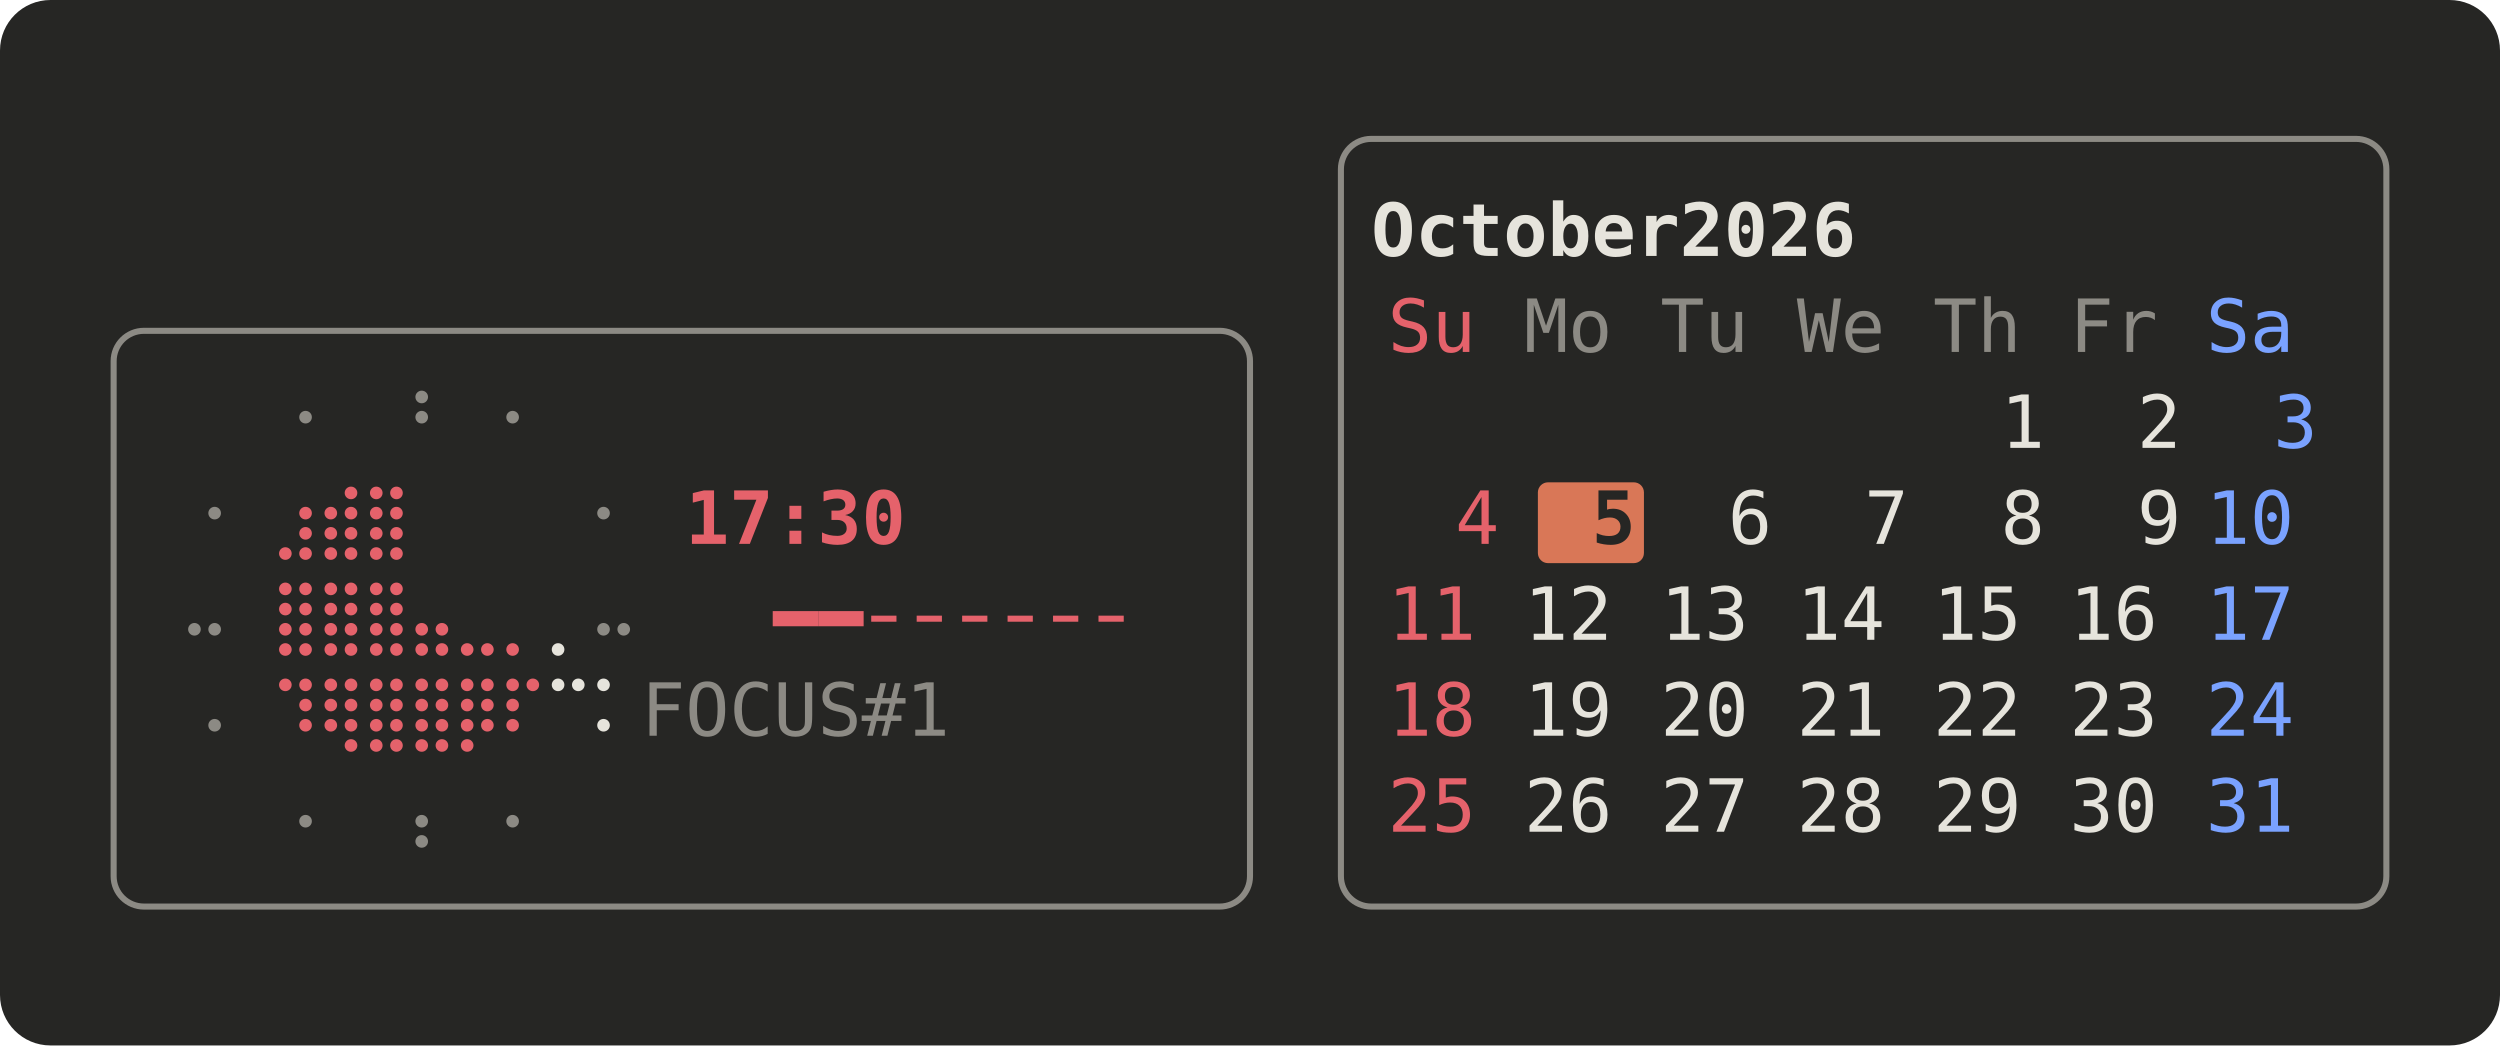
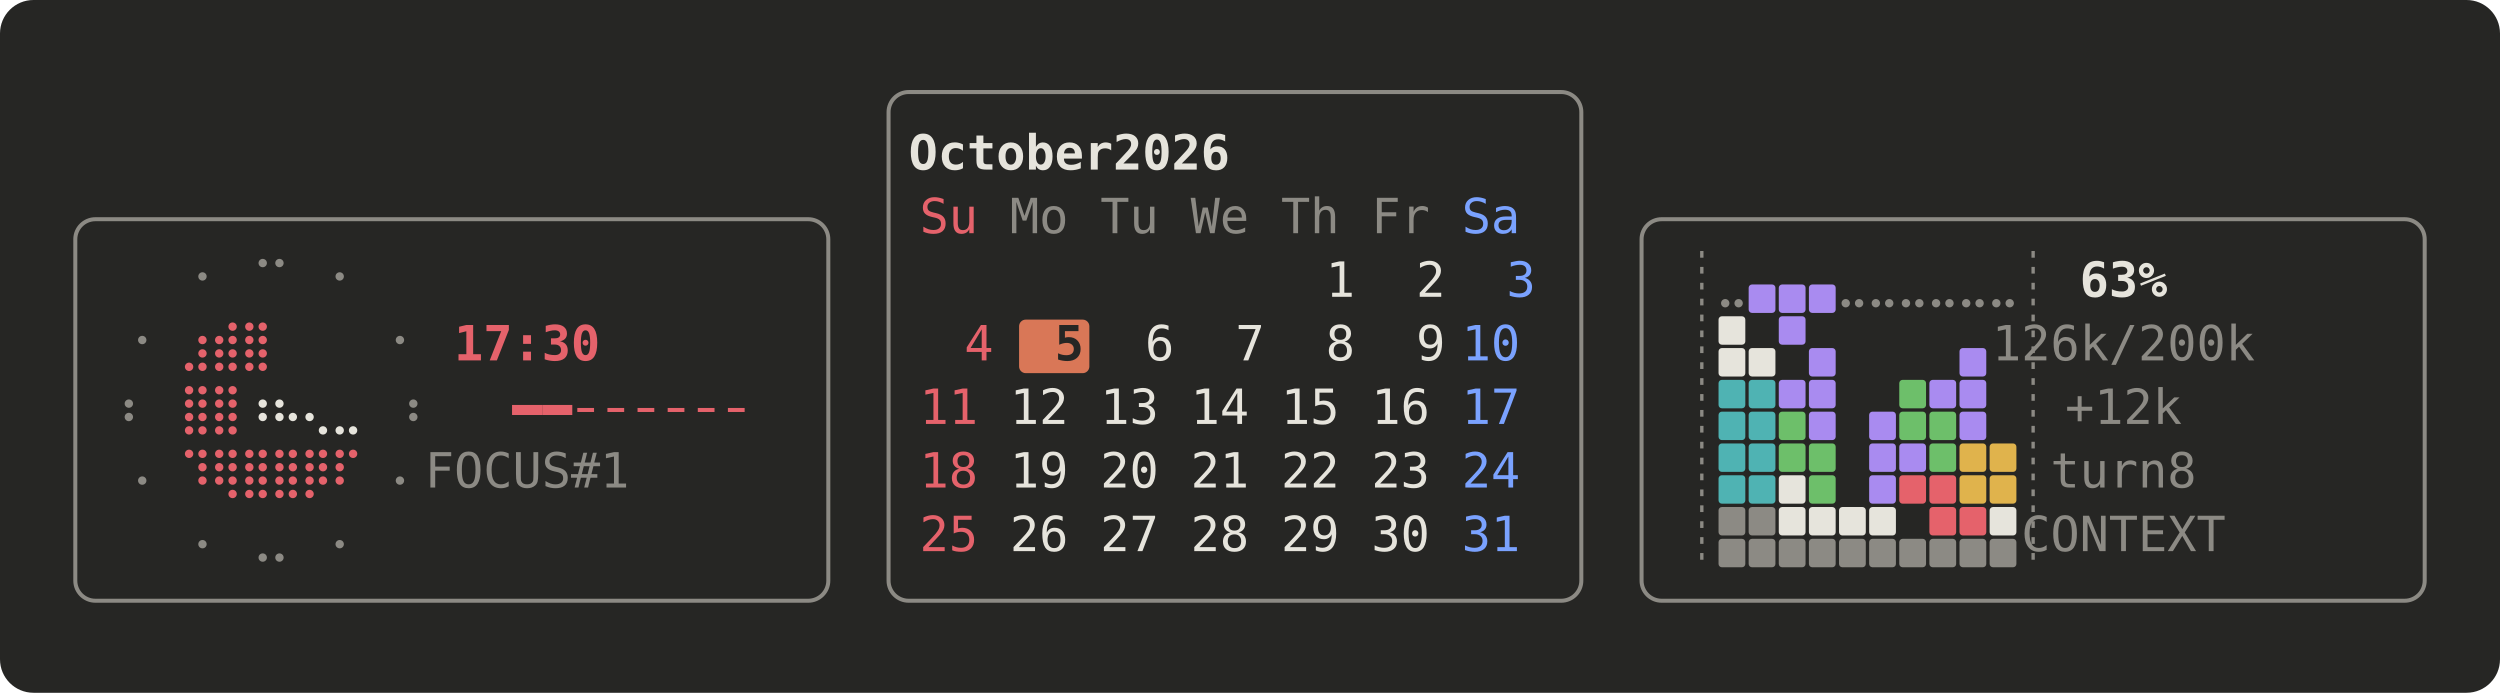
- <svg xmlns="http://www.w3.org/2000/svg" viewBox="0 0 495 207" width="495" height="207" role="img" aria-label="A pomodoro timer dial at 17:30 of focus round 1, and the calendar of October 2026 with the 5th marked, each in a rounded box">
-   <rect width="495" height="207" rx="10" fill="#262624" />
+ <svg xmlns="http://www.w3.org/2000/svg" viewBox="0 0 747 207" width="747" height="207" role="img" aria-label="A pomodoro timer dial at 17:30 of focus round 1, and the calendar of October 2026 with the 5th marked, and the context window as a well of Tetris blocks at 63%, each in a rounded box">
+   <rect width="747" height="207" rx="10" fill="#262624" />
  <g font-family="ui-monospace, SFMono-Regular, Menlo, Consolas, monospace" font-size="14.5" text-anchor="middle">
    <rect x="22.5" y="65.5" width="225" height="114" rx="6" fill="none" stroke="#8c8a84" stroke-width="1.2" />
    <circle cx="60.5" cy="82.6" r="1.25" fill="#8c8a84" />
+     <circle cx="78.5" cy="78.6" r="1.25" fill="#8c8a84" />
    <circle cx="83.5" cy="78.6" r="1.25" fill="#8c8a84" />
-     <circle cx="83.5" cy="82.6" r="1.25" fill="#8c8a84" />
    <circle cx="101.5" cy="82.6" r="1.25" fill="#8c8a84" />
    <circle cx="42.5" cy="101.6" r="1.25" fill="#8c8a84" />
    <circle cx="56.5" cy="109.6" r="1.25" fill="#e5626b" />
    <circle cx="60.5" cy="101.6" r="1.25" fill="#e5626b" />
    <circle cx="60.5" cy="105.6" r="1.25" fill="#e5626b" />
    <circle cx="60.5" cy="109.6" r="1.25" fill="#e5626b" />
    <circle cx="65.5" cy="101.6" r="1.25" fill="#e5626b" />
    <circle cx="65.5" cy="105.6" r="1.25" fill="#e5626b" />
    <circle cx="65.5" cy="109.6" r="1.25" fill="#e5626b" />
    <circle cx="69.5" cy="97.6" r="1.25" fill="#e5626b" />
    <circle cx="69.5" cy="101.6" r="1.25" fill="#e5626b" />
    <circle cx="69.5" cy="105.6" r="1.25" fill="#e5626b" />
    <circle cx="69.5" cy="109.6" r="1.25" fill="#e5626b" />
    <circle cx="74.5" cy="97.6" r="1.25" fill="#e5626b" />
    <circle cx="74.5" cy="101.6" r="1.25" fill="#e5626b" />
    <circle cx="74.5" cy="105.6" r="1.25" fill="#e5626b" />
    <circle cx="74.5" cy="109.6" r="1.25" fill="#e5626b" />
    <circle cx="78.5" cy="97.6" r="1.25" fill="#e5626b" />
    <circle cx="78.5" cy="101.6" r="1.25" fill="#e5626b" />
    <circle cx="78.5" cy="105.6" r="1.25" fill="#e5626b" />
    <circle cx="78.5" cy="109.6" r="1.25" fill="#e5626b" />
    <circle cx="119.5" cy="101.6" r="1.25" fill="#8c8a84" />
    <text y="107.68" x="157.5 166.5 175.5 184.5 193.5" fill="#e5626b" font-weight="700">17:30</text>
+     <circle cx="38.5" cy="120.6" r="1.25" fill="#8c8a84" />
    <circle cx="38.5" cy="124.6" r="1.25" fill="#8c8a84" />
-     <circle cx="42.5" cy="124.6" r="1.25" fill="#8c8a84" />
    <circle cx="56.5" cy="116.6" r="1.25" fill="#e5626b" />
    <circle cx="56.5" cy="120.6" r="1.25" fill="#e5626b" />
    <circle cx="56.5" cy="124.6" r="1.25" fill="#e5626b" />
    <circle cx="56.5" cy="128.6" r="1.25" fill="#e5626b" />
    <circle cx="60.5" cy="116.6" r="1.25" fill="#e5626b" />
    <circle cx="60.5" cy="120.6" r="1.25" fill="#e5626b" />
    <circle cx="60.5" cy="124.6" r="1.25" fill="#e5626b" />
    <circle cx="60.5" cy="128.6" r="1.25" fill="#e5626b" />
    <circle cx="65.5" cy="116.6" r="1.25" fill="#e5626b" />
    <circle cx="65.5" cy="120.6" r="1.25" fill="#e5626b" />
    <circle cx="65.5" cy="124.6" r="1.25" fill="#e5626b" />
    <circle cx="65.5" cy="128.6" r="1.25" fill="#e5626b" />
    <circle cx="69.5" cy="116.6" r="1.25" fill="#e5626b" />
    <circle cx="69.5" cy="120.6" r="1.25" fill="#e5626b" />
    <circle cx="69.5" cy="124.6" r="1.25" fill="#e5626b" />
    <circle cx="69.5" cy="128.6" r="1.25" fill="#e5626b" />
-     <circle cx="74.5" cy="116.6" r="1.25" fill="#e5626b" />
-     <circle cx="74.5" cy="120.6" r="1.25" fill="#e5626b" />
-     <circle cx="74.5" cy="124.6" r="1.25" fill="#e5626b" />
-     <circle cx="74.5" cy="128.6" r="1.25" fill="#e5626b" />
-     <circle cx="78.5" cy="116.6" r="1.25" fill="#e5626b" />
-     <circle cx="78.5" cy="120.6" r="1.25" fill="#e5626b" />
-     <circle cx="78.5" cy="124.6" r="1.25" fill="#e5626b" />
-     <circle cx="78.5" cy="128.6" r="1.25" fill="#e5626b" />
-     <circle cx="83.5" cy="124.6" r="1.25" fill="#e5626b" />
-     <circle cx="83.5" cy="128.6" r="1.25" fill="#e5626b" />
-     <circle cx="87.5" cy="124.6" r="1.25" fill="#e5626b" />
-     <circle cx="87.5" cy="128.6" r="1.25" fill="#e5626b" />
-     <circle cx="92.5" cy="128.6" r="1.25" fill="#e5626b" />
-     <circle cx="96.5" cy="128.6" r="1.25" fill="#e5626b" />
-     <circle cx="101.5" cy="128.6" r="1.25" fill="#e5626b" />
-     <circle cx="110.5" cy="128.6" r="1.25" fill="#e6e4dc" />
-     <circle cx="119.5" cy="124.6" r="1.25" fill="#8c8a84" />
+     <circle cx="78.5" cy="120.6" r="1.25" fill="#e6e4dc" />
+     <circle cx="78.5" cy="124.6" r="1.25" fill="#e6e4dc" />
+     <circle cx="83.5" cy="120.6" r="1.25" fill="#e6e4dc" />
+     <circle cx="83.5" cy="124.6" r="1.25" fill="#e6e4dc" />
+     <circle cx="87.5" cy="124.6" r="1.25" fill="#e6e4dc" />
+     <circle cx="92.5" cy="124.6" r="1.25" fill="#e6e4dc" />
+     <circle cx="96.5" cy="128.6" r="1.25" fill="#e6e4dc" />
+     <circle cx="101.5" cy="128.6" r="1.25" fill="#e6e4dc" />
+     <circle cx="105.5" cy="128.6" r="1.25" fill="#e6e4dc" />
+     <circle cx="123.5" cy="120.6" r="1.25" fill="#8c8a84" />
    <circle cx="123.5" cy="124.6" r="1.25" fill="#8c8a84" />
    <rect x="153" y="121" width="9" height="3" fill="#e5626b" />
    <rect x="162" y="121" width="9" height="3" fill="#e5626b" />
    <rect x="172.5" y="121.9" width="5" height="1.2" fill="#e5626b" />
    <rect x="181.5" y="121.9" width="5" height="1.2" fill="#e5626b" />
    <rect x="190.5" y="121.9" width="5" height="1.2" fill="#e5626b" />
    <rect x="199.5" y="121.9" width="5" height="1.2" fill="#e5626b" />
    <rect x="208.5" y="121.9" width="5" height="1.2" fill="#e5626b" />
    <rect x="217.5" y="121.9" width="5" height="1.2" fill="#e5626b" />
    <circle cx="42.5" cy="143.6" r="1.25" fill="#8c8a84" />
    <circle cx="56.5" cy="135.6" r="1.25" fill="#e5626b" />
    <circle cx="60.5" cy="135.6" r="1.25" fill="#e5626b" />
    <circle cx="60.5" cy="139.6" r="1.25" fill="#e5626b" />
    <circle cx="60.5" cy="143.6" r="1.25" fill="#e5626b" />
    <circle cx="65.5" cy="135.6" r="1.25" fill="#e5626b" />
    <circle cx="65.5" cy="139.6" r="1.25" fill="#e5626b" />
    <circle cx="65.5" cy="143.6" r="1.25" fill="#e5626b" />
    <circle cx="69.5" cy="135.6" r="1.25" fill="#e5626b" />
    <circle cx="69.5" cy="139.6" r="1.25" fill="#e5626b" />
    <circle cx="69.5" cy="143.6" r="1.25" fill="#e5626b" />
    <circle cx="69.5" cy="147.6" r="1.25" fill="#e5626b" />
    <circle cx="74.5" cy="135.6" r="1.25" fill="#e5626b" />
    <circle cx="74.5" cy="139.6" r="1.25" fill="#e5626b" />
    <circle cx="74.5" cy="143.6" r="1.25" fill="#e5626b" />
    <circle cx="74.5" cy="147.6" r="1.25" fill="#e5626b" />
    <circle cx="78.5" cy="135.6" r="1.25" fill="#e5626b" />
    <circle cx="78.5" cy="139.6" r="1.25" fill="#e5626b" />
    <circle cx="78.5" cy="143.6" r="1.25" fill="#e5626b" />
    <circle cx="78.5" cy="147.6" r="1.25" fill="#e5626b" />
    <circle cx="83.5" cy="135.6" r="1.25" fill="#e5626b" />
    <circle cx="83.5" cy="139.6" r="1.25" fill="#e5626b" />
    <circle cx="83.5" cy="143.6" r="1.25" fill="#e5626b" />
    <circle cx="83.5" cy="147.6" r="1.25" fill="#e5626b" />
    <circle cx="87.5" cy="135.6" r="1.25" fill="#e5626b" />
    <circle cx="87.5" cy="139.6" r="1.25" fill="#e5626b" />
    <circle cx="87.5" cy="143.6" r="1.25" fill="#e5626b" />
    <circle cx="87.5" cy="147.6" r="1.25" fill="#e5626b" />
    <circle cx="92.5" cy="135.6" r="1.25" fill="#e5626b" />
    <circle cx="92.5" cy="139.6" r="1.25" fill="#e5626b" />
    <circle cx="92.5" cy="143.6" r="1.25" fill="#e5626b" />
    <circle cx="92.5" cy="147.6" r="1.25" fill="#e5626b" />
    <circle cx="96.5" cy="135.6" r="1.25" fill="#e5626b" />
    <circle cx="96.5" cy="139.6" r="1.25" fill="#e5626b" />
    <circle cx="96.5" cy="143.6" r="1.25" fill="#e5626b" />
    <circle cx="101.5" cy="135.6" r="1.25" fill="#e5626b" />
    <circle cx="101.5" cy="139.6" r="1.25" fill="#e5626b" />
    <circle cx="101.5" cy="143.6" r="1.25" fill="#e5626b" />
    <circle cx="105.5" cy="135.6" r="1.25" fill="#e5626b" />
-     <circle cx="110.5" cy="135.6" r="1.25" fill="#e6e4dc" />
-     <circle cx="114.5" cy="135.6" r="1.25" fill="#e6e4dc" />
-     <circle cx="119.5" cy="135.6" r="1.25" fill="#e6e4dc" />
-     <circle cx="119.5" cy="143.6" r="1.25" fill="#e6e4dc" />
+     <circle cx="119.5" cy="143.6" r="1.25" fill="#8c8a84" />
    <text y="145.68" x="157.5 166.5 175.5 184.5 193.5 220.5 229.5" fill="#8c8a84">FOCUS#1</text>
    <circle cx="60.5" cy="162.6" r="1.25" fill="#8c8a84" />
-     <circle cx="83.5" cy="162.6" r="1.25" fill="#8c8a84" />
+     <circle cx="78.5" cy="166.6" r="1.25" fill="#8c8a84" />
    <circle cx="83.5" cy="166.6" r="1.25" fill="#8c8a84" />
    <circle cx="101.5" cy="162.6" r="1.25" fill="#8c8a84" />
    <rect x="265.5" y="27.5" width="207" height="152" rx="6" fill="none" stroke="#8c8a84" stroke-width="1.2" />
    <text y="50.68" x="319.5 328.5 337.5 346.5 355.5 364.5 373.5 391.5 400.5 409.5 418.5" fill="#e6e4dc" font-weight="700">October2026</text>
    <text y="69.68" x="283.5 292.5" fill="#e5626b">Su</text>
    <text y="69.68" x="310.5 319.5" fill="#8c8a84">Mo</text>
    <text y="69.68" x="337.5 346.5" fill="#8c8a84">Tu</text>
    <text y="69.68" x="364.5 373.5" fill="#8c8a84">We</text>
    <text y="69.68" x="391.5 400.5" fill="#8c8a84">Th</text>
    <text y="69.68" x="418.5 427.5" fill="#8c8a84">Fr</text>
    <text y="69.68" x="445.5 454.5" fill="#7aa2ff">Sa</text>
    <text y="88.68" x="400.5" fill="#e6e4dc">1</text>
    <text y="88.68" x="427.5" fill="#e6e4dc">2</text>
    <text y="88.68" x="454.5" fill="#7aa2ff">3</text>
    <text y="107.68" x="292.5" fill="#e5626b">4</text>
    <rect x="304.5" y="95.5" width="21" height="16" rx="2" fill="#d97757" />
    <text y="107.68" x="319.5" fill="#262624" font-weight="700">5</text>
    <text y="107.68" x="346.5" fill="#e6e4dc">6</text>
    <text y="107.68" x="373.5" fill="#e6e4dc">7</text>
    <text y="107.68" x="400.5" fill="#e6e4dc">8</text>
    <text y="107.68" x="427.5" fill="#e6e4dc">9</text>
    <text y="107.68" x="445.5 454.5" fill="#7aa2ff">10</text>
    <text y="126.68" x="283.5 292.5" fill="#e5626b">11</text>
    <text y="126.68" x="310.5 319.5" fill="#e6e4dc">12</text>
    <text y="126.68" x="337.5 346.5" fill="#e6e4dc">13</text>
    <text y="126.68" x="364.5 373.5" fill="#e6e4dc">14</text>
    <text y="126.68" x="391.5 400.5" fill="#e6e4dc">15</text>
    <text y="126.68" x="418.5 427.5" fill="#e6e4dc">16</text>
    <text y="126.68" x="445.5 454.5" fill="#7aa2ff">17</text>
    <text y="145.68" x="283.5 292.5" fill="#e5626b">18</text>
    <text y="145.68" x="310.5 319.5" fill="#e6e4dc">19</text>
    <text y="145.68" x="337.5 346.5" fill="#e6e4dc">20</text>
    <text y="145.68" x="364.5 373.5" fill="#e6e4dc">21</text>
    <text y="145.68" x="391.5 400.5" fill="#e6e4dc">22</text>
    <text y="145.68" x="418.5 427.5" fill="#e6e4dc">23</text>
    <text y="145.68" x="445.5 454.5" fill="#7aa2ff">24</text>
    <text y="164.68" x="283.5 292.5" fill="#e5626b">25</text>
    <text y="164.68" x="310.5 319.5" fill="#e6e4dc">26</text>
    <text y="164.68" x="337.5 346.5" fill="#e6e4dc">27</text>
    <text y="164.68" x="364.5 373.5" fill="#e6e4dc">28</text>
    <text y="164.68" x="391.5 400.5" fill="#e6e4dc">29</text>
    <text y="164.68" x="418.5 427.5" fill="#e6e4dc">30</text>
    <text y="164.68" x="445.5 454.5" fill="#7aa2ff">31</text>
+     <rect x="490.5" y="65.5" width="234" height="114" rx="6" fill="none" stroke="#8c8a84" stroke-width="1.2" />
+     <line x1="508.5" y1="75" x2="508.5" y2="94" stroke="#8c8a84" stroke-width="1" stroke-dasharray="2 2.75" />
+     <circle cx="515.5" cy="90.6" r="1.25" fill="#8c8a84" />
+     <circle cx="519.5" cy="90.6" r="1.25" fill="#8c8a84" />
+     <rect x="522.5" y="85" width="8" height="8.5" rx="1" fill="#a98bf0" />
+     <rect x="531.5" y="85" width="8" height="8.5" rx="1" fill="#a98bf0" />
+     <rect x="540.5" y="85" width="8" height="8.5" rx="1" fill="#a98bf0" />
+     <circle cx="551.5" cy="90.6" r="1.25" fill="#8c8a84" />
+     <circle cx="555.5" cy="90.6" r="1.25" fill="#8c8a84" />
+     <circle cx="560.5" cy="90.6" r="1.25" fill="#8c8a84" />
+     <circle cx="564.5" cy="90.6" r="1.25" fill="#8c8a84" />
+     <circle cx="569.5" cy="90.6" r="1.25" fill="#8c8a84" />
+     <circle cx="573.5" cy="90.6" r="1.25" fill="#8c8a84" />
+     <circle cx="578.5" cy="90.6" r="1.25" fill="#8c8a84" />
+     <circle cx="582.5" cy="90.6" r="1.25" fill="#8c8a84" />
+     <circle cx="587.5" cy="90.6" r="1.25" fill="#8c8a84" />
+     <circle cx="591.5" cy="90.6" r="1.25" fill="#8c8a84" />
+     <circle cx="596.5" cy="90.6" r="1.25" fill="#8c8a84" />
+     <circle cx="600.5" cy="90.6" r="1.25" fill="#8c8a84" />
+     <line x1="607.5" y1="75" x2="607.5" y2="94" stroke="#8c8a84" stroke-width="1" stroke-dasharray="2 2.75" />
+     <text y="88.68" x="634.5 643.5 652.5" fill="#e6e4dc" font-weight="700">63%</text>
+     <line x1="508.5" y1="94" x2="508.5" y2="113" stroke="#8c8a84" stroke-width="1" stroke-dasharray="2 2.75" />
+     <rect x="513.5" y="94.5" width="8" height="8.5" rx="1" fill="#e6e4dc" />
+     <rect x="513.5" y="104" width="8" height="8.5" rx="1" fill="#e6e4dc" />
+     <rect x="522.5" y="104" width="8" height="8.5" rx="1" fill="#e6e4dc" />
+     <rect x="531.5" y="94.5" width="8" height="8.5" rx="1" fill="#a98bf0" />
+     <rect x="540.5" y="104" width="8" height="8.5" rx="1" fill="#a98bf0" />
+     <rect x="585.5" y="104" width="8" height="8.5" rx="1" fill="#a98bf0" />
+     <line x1="607.5" y1="94" x2="607.5" y2="113" stroke="#8c8a84" stroke-width="1" stroke-dasharray="2 2.75" />
+     <text y="107.68" x="634.5 643.5 652.5 661.5 670.5 679.5 688.5 697.5 706.5" fill="#8c8a84">126k/200k</text>
+     <line x1="508.5" y1="113" x2="508.5" y2="132" stroke="#8c8a84" stroke-width="1" stroke-dasharray="2 2.75" />
+     <rect x="513.5" y="113.5" width="8" height="8.5" rx="1" fill="#4fb3b3" />
+     <rect x="513.5" y="123" width="8" height="8.5" rx="1" fill="#4fb3b3" />
+     <rect x="522.5" y="113.5" width="8" height="8.5" rx="1" fill="#4fb3b3" />
+     <rect x="522.5" y="123" width="8" height="8.5" rx="1" fill="#4fb3b3" />
+     <rect x="531.5" y="113.5" width="8" height="8.5" rx="1" fill="#a98bf0" />
+     <rect x="531.5" y="123" width="8" height="8.5" rx="1" fill="#6dbf6a" />
+     <rect x="540.5" y="113.5" width="8" height="8.5" rx="1" fill="#a98bf0" />
+     <rect x="540.5" y="123" width="8" height="8.5" rx="1" fill="#a98bf0" />
+     <rect x="558.5" y="123" width="8" height="8.5" rx="1" fill="#a98bf0" />
+     <rect x="567.5" y="113.5" width="8" height="8.5" rx="1" fill="#6dbf6a" />
+     <rect x="567.5" y="123" width="8" height="8.5" rx="1" fill="#6dbf6a" />
+     <rect x="576.5" y="113.5" width="8" height="8.5" rx="1" fill="#a98bf0" />
+     <rect x="576.5" y="123" width="8" height="8.5" rx="1" fill="#6dbf6a" />
+     <rect x="585.5" y="113.5" width="8" height="8.5" rx="1" fill="#a98bf0" />
+     <rect x="585.5" y="123" width="8" height="8.5" rx="1" fill="#a98bf0" />
+     <line x1="607.5" y1="113" x2="607.5" y2="132" stroke="#8c8a84" stroke-width="1" stroke-dasharray="2 2.75" />
+     <text y="126.68" x="634.5 643.5 652.5 661.5" fill="#8c8a84">+12k</text>
+     <line x1="508.5" y1="132" x2="508.5" y2="151" stroke="#8c8a84" stroke-width="1" stroke-dasharray="2 2.75" />
+     <rect x="513.5" y="132.5" width="8" height="8.5" rx="1" fill="#4fb3b3" />
+     <rect x="513.5" y="142" width="8" height="8.5" rx="1" fill="#4fb3b3" />
+     <rect x="522.5" y="132.5" width="8" height="8.5" rx="1" fill="#4fb3b3" />
+     <rect x="522.5" y="142" width="8" height="8.5" rx="1" fill="#4fb3b3" />
+     <rect x="531.5" y="132.5" width="8" height="8.5" rx="1" fill="#6dbf6a" />
+     <rect x="531.5" y="142" width="8" height="8.5" rx="1" fill="#e6e4dc" />
+     <rect x="540.5" y="132.5" width="8" height="8.5" rx="1" fill="#6dbf6a" />
+     <rect x="540.5" y="142" width="8" height="8.5" rx="1" fill="#6dbf6a" />
+     <rect x="558.5" y="132.5" width="8" height="8.5" rx="1" fill="#a98bf0" />
+     <rect x="558.5" y="142" width="8" height="8.5" rx="1" fill="#a98bf0" />
+     <rect x="567.5" y="132.5" width="8" height="8.5" rx="1" fill="#a98bf0" />
+     <rect x="567.5" y="142" width="8" height="8.5" rx="1" fill="#e5626b" />
+     <rect x="576.5" y="132.5" width="8" height="8.5" rx="1" fill="#6dbf6a" />
+     <rect x="576.5" y="142" width="8" height="8.5" rx="1" fill="#e5626b" />
+     <rect x="585.5" y="132.5" width="8" height="8.5" rx="1" fill="#e0b34c" />
+     <rect x="585.5" y="142" width="8" height="8.5" rx="1" fill="#e0b34c" />
+     <rect x="594.5" y="132.5" width="8" height="8.5" rx="1" fill="#e0b34c" />
+     <rect x="594.5" y="142" width="8" height="8.5" rx="1" fill="#e0b34c" />
+     <line x1="607.5" y1="132" x2="607.5" y2="151" stroke="#8c8a84" stroke-width="1" stroke-dasharray="2 2.75" />
+     <text y="145.68" x="634.5 643.5 652.5 661.5 679.5" fill="#8c8a84">turn8</text>
+     <line x1="508.5" y1="151" x2="508.5" y2="170" stroke="#8c8a84" stroke-width="1" stroke-dasharray="2 2.75" />
+     <rect x="513.5" y="151.5" width="8" height="8.5" rx="1" fill="#8c8a84" />
+     <rect x="513.5" y="161" width="8" height="8.5" rx="1" fill="#8c8a84" />
+     <rect x="522.5" y="151.5" width="8" height="8.5" rx="1" fill="#8c8a84" />
+     <rect x="522.5" y="161" width="8" height="8.5" rx="1" fill="#8c8a84" />
+     <rect x="531.5" y="151.5" width="8" height="8.5" rx="1" fill="#e6e4dc" />
+     <rect x="531.5" y="161" width="8" height="8.5" rx="1" fill="#8c8a84" />
+     <rect x="540.5" y="151.5" width="8" height="8.5" rx="1" fill="#e6e4dc" />
+     <rect x="540.5" y="161" width="8" height="8.5" rx="1" fill="#8c8a84" />
+     <rect x="549.5" y="151.5" width="8" height="8.5" rx="1" fill="#e6e4dc" />
+     <rect x="549.5" y="161" width="8" height="8.5" rx="1" fill="#8c8a84" />
+     <rect x="558.5" y="151.5" width="8" height="8.5" rx="1" fill="#e6e4dc" />
+     <rect x="558.5" y="161" width="8" height="8.5" rx="1" fill="#8c8a84" />
+     <rect x="567.5" y="161" width="8" height="8.5" rx="1" fill="#8c8a84" />
+     <rect x="576.5" y="151.5" width="8" height="8.5" rx="1" fill="#e5626b" />
+     <rect x="576.5" y="161" width="8" height="8.5" rx="1" fill="#8c8a84" />
+     <rect x="585.5" y="151.5" width="8" height="8.5" rx="1" fill="#e5626b" />
+     <rect x="585.5" y="161" width="8" height="8.5" rx="1" fill="#8c8a84" />
+     <rect x="594.5" y="151.5" width="8" height="8.5" rx="1" fill="#e6e4dc" />
+     <rect x="594.5" y="161" width="8" height="8.5" rx="1" fill="#8c8a84" />
+     <line x1="607.5" y1="151" x2="607.5" y2="170" stroke="#8c8a84" stroke-width="1" stroke-dasharray="2 2.75" />
+     <text y="164.68" x="634.5 643.5 652.5 661.5 670.5 679.5 688.5" fill="#8c8a84">CONTEXT</text>
  </g>
</svg>
